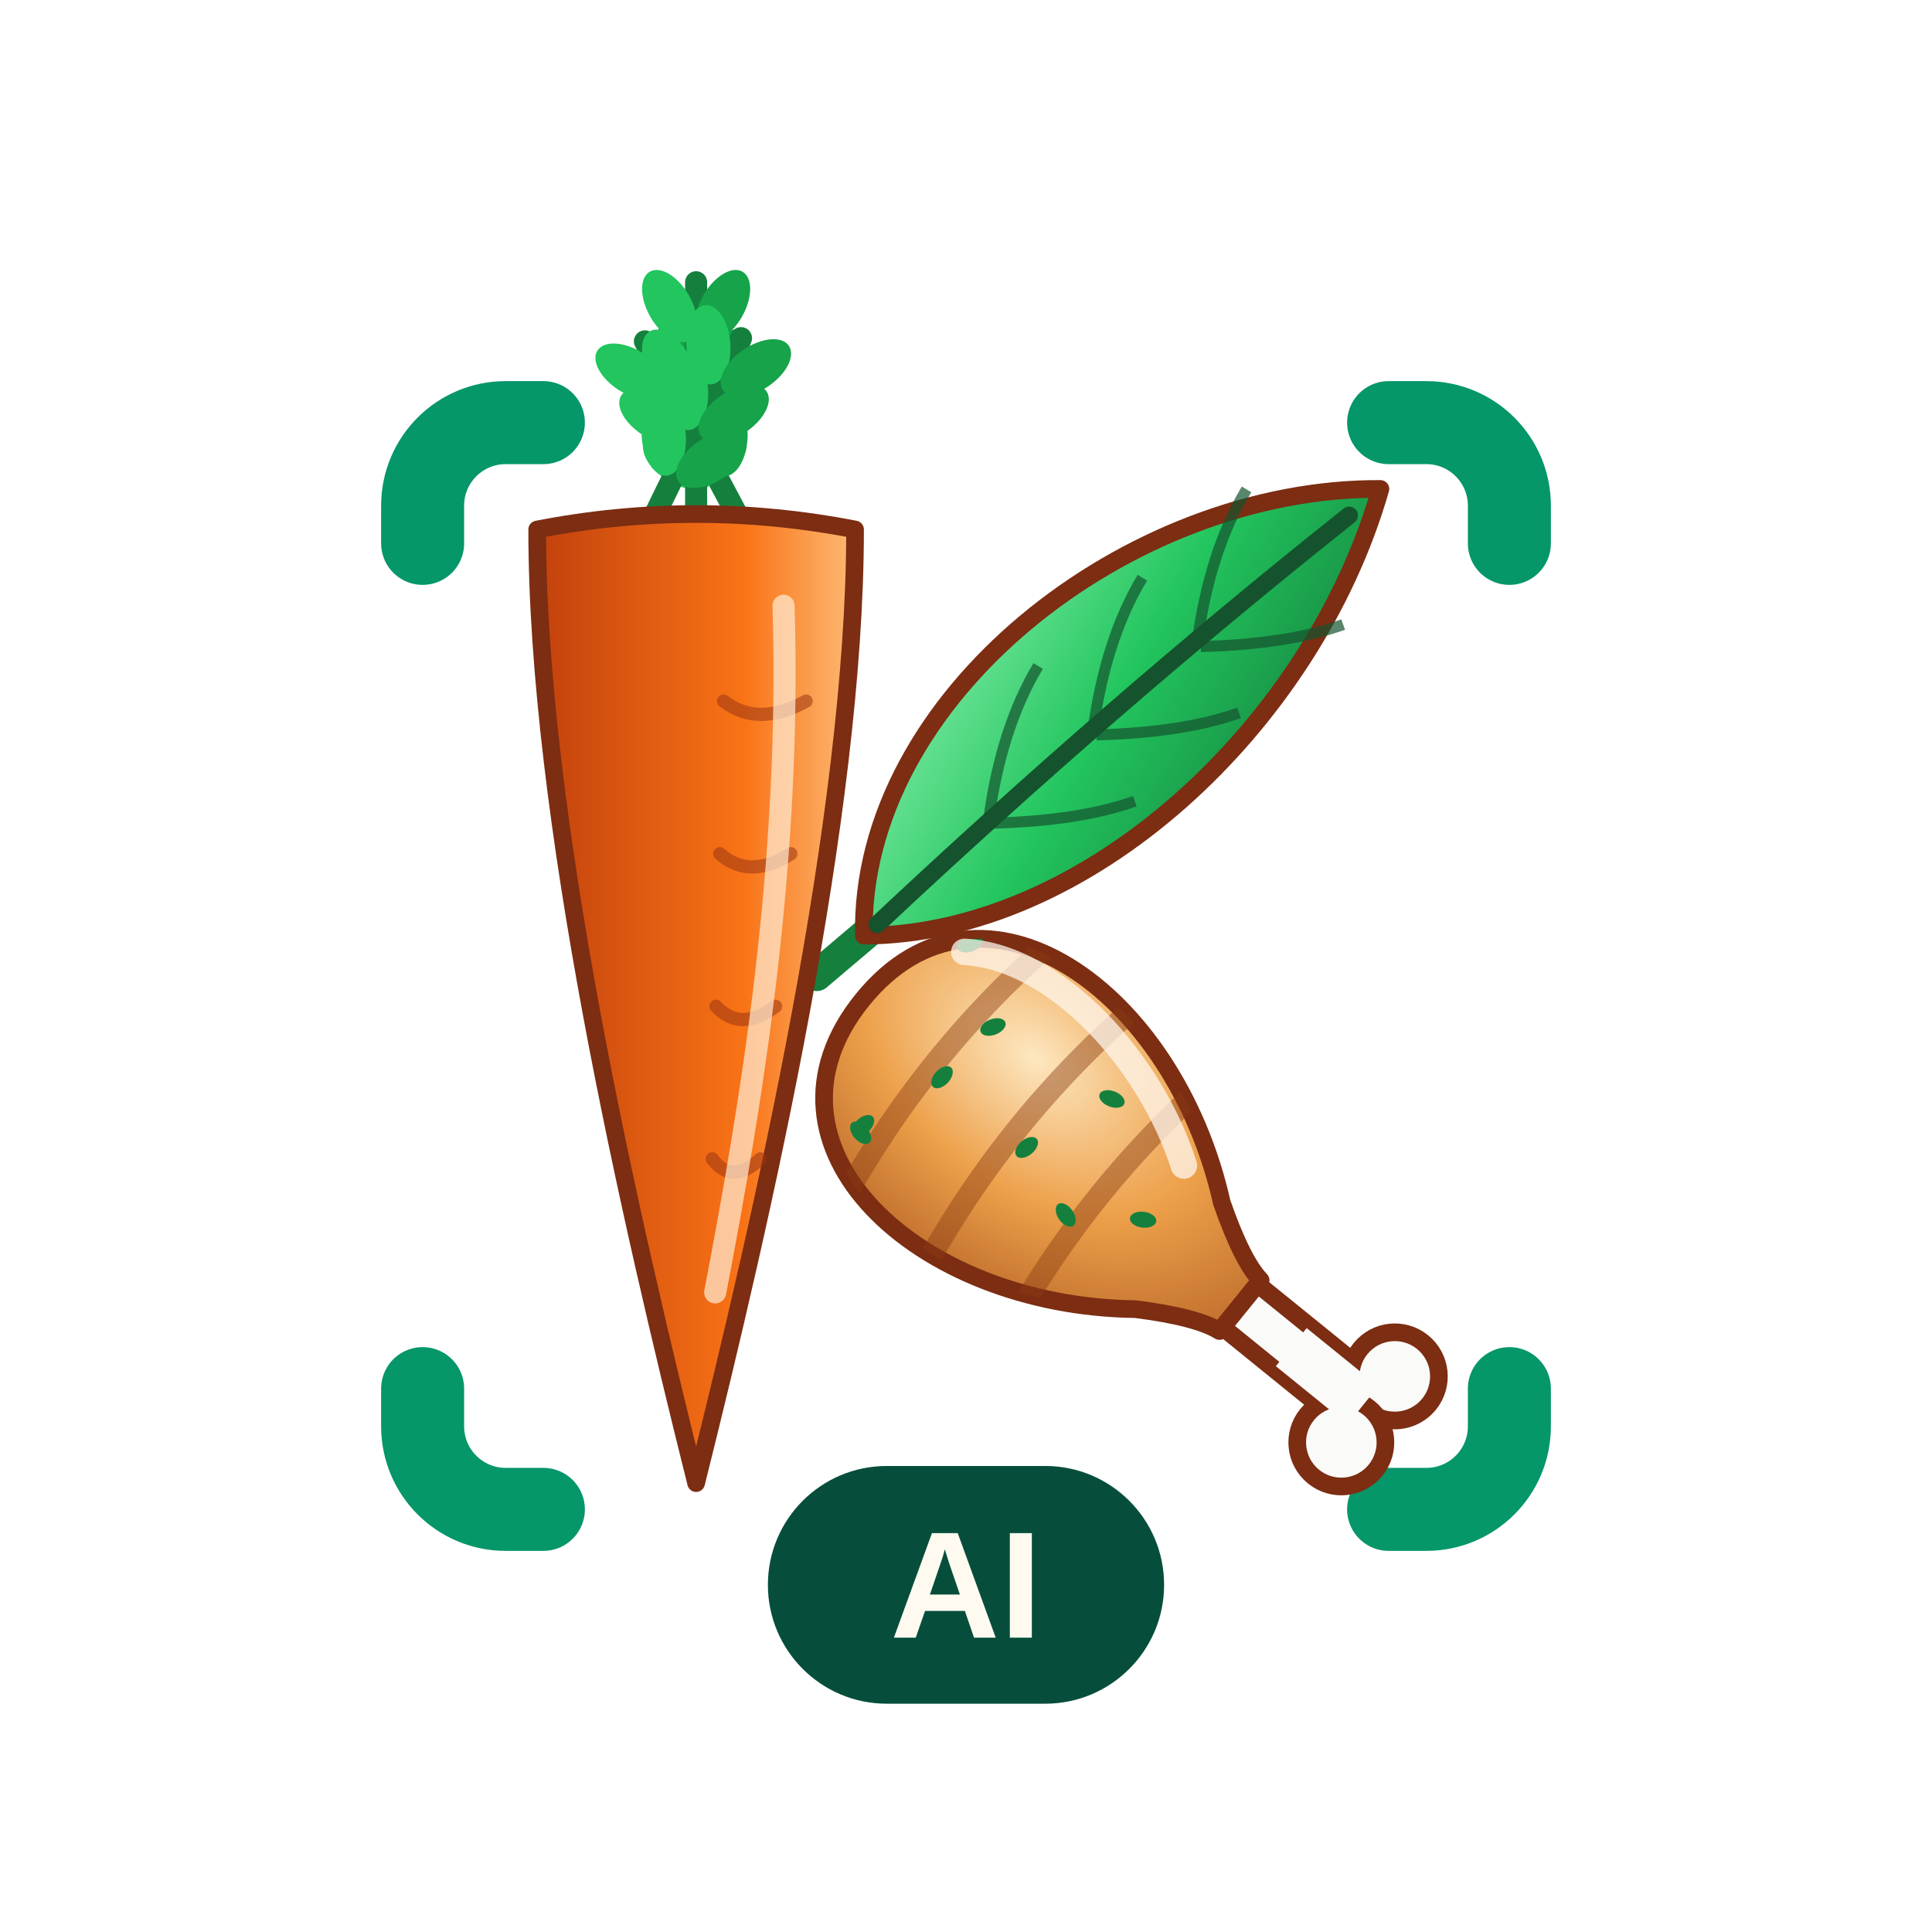
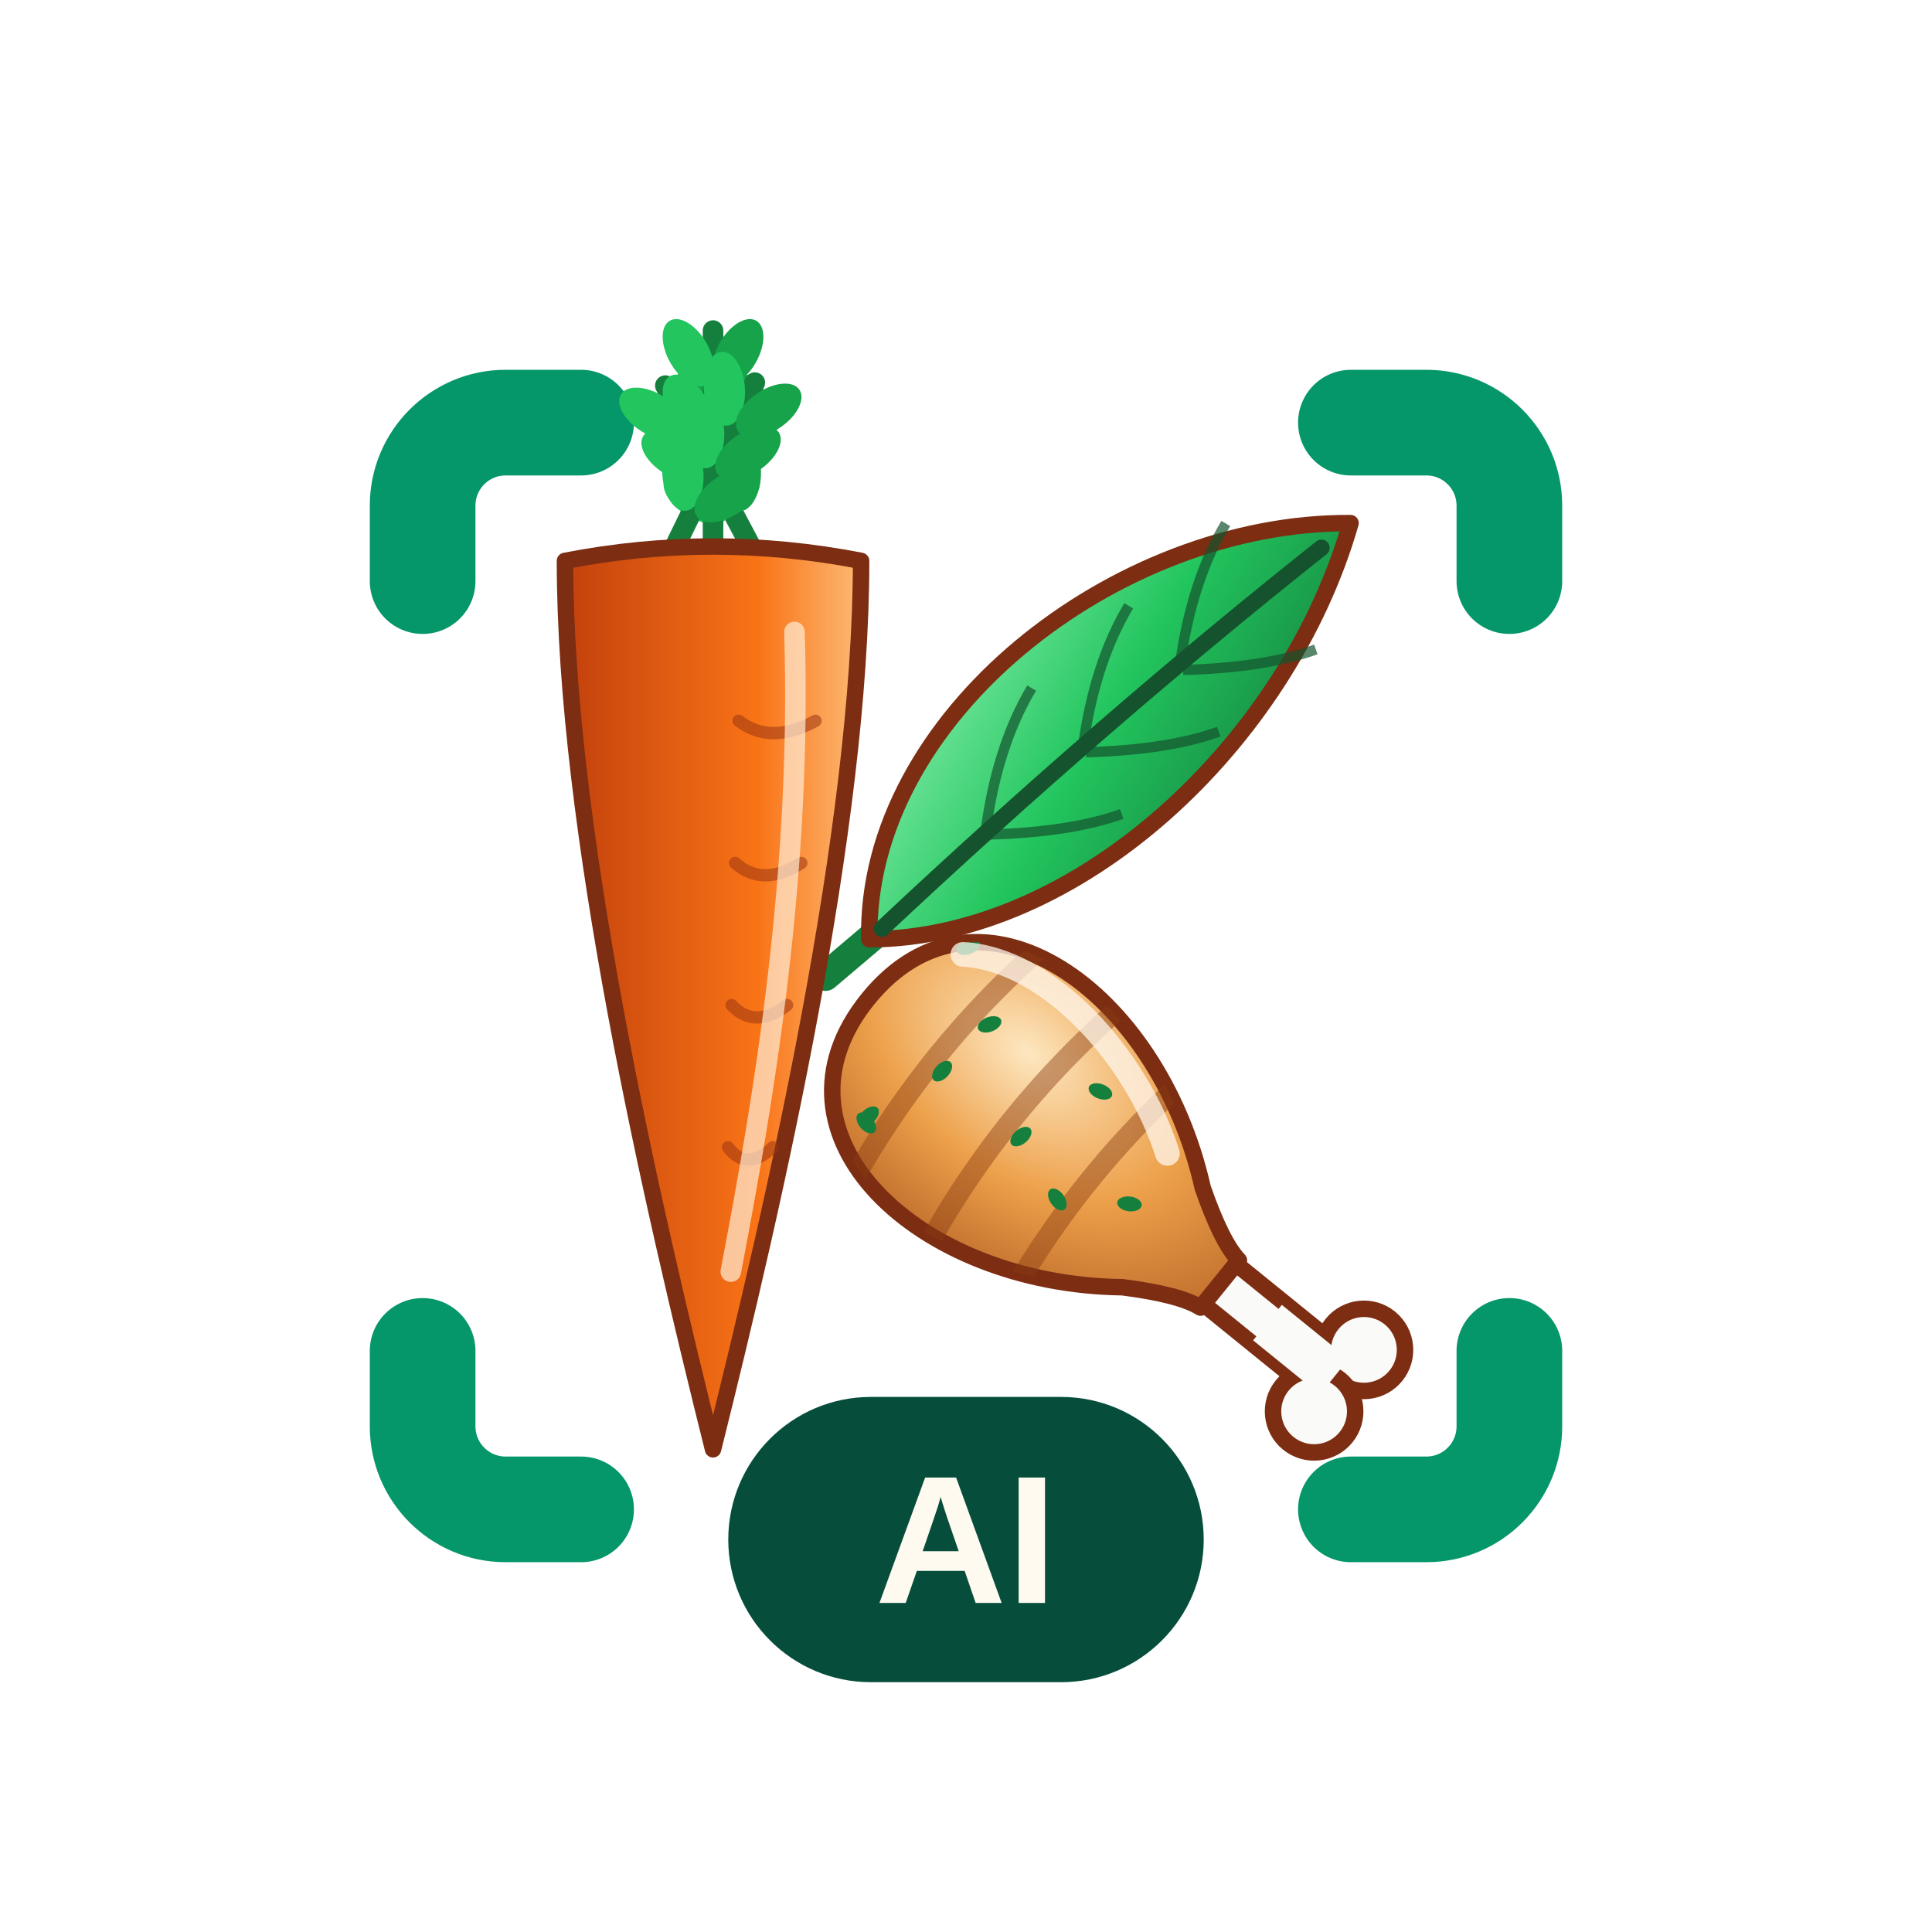
<svg xmlns="http://www.w3.org/2000/svg" viewBox="0 0 512 512">
  <defs>
    <linearGradient id="bg" x1="0" y1="0" x2="1" y2="1">
      <stop offset="0" stop-color="#fffaf0" />
      <stop offset="1" stop-color="#fde9cc" />
    </linearGradient>
  </defs>
  <rect width="512" height="512" fill="#ffffff" />
-   <g fill="none" stroke="#059669" stroke-width="22" stroke-linecap="round" stroke-linejoin="round">
-     <path d="M112 144v-10a22 22 0 0 1 22-22h10" />
-     <path d="M368 112h10a22 22 0 0 1 22 22v10" />
-     <path d="M400 368v10a22 22 0 0 1 -22 22h-10" />
-     <path d="M144 400h-10a22 22 0 0 1 -22-22v-10" />
+   <g fill="none" stroke="#059669" stroke-width="28" stroke-linecap="round" stroke-linejoin="round">
+     <path d="M112 154v-20a22 22 0 0 1 22-22h20" />
+     <path d="M358 112h20a22 22 0 0 1 22 22v20" />
+     <path d="M400 358v20a22 22 0 0 1 -22 22h-20" />
+     <path d="M154 400h-20a22 22 0 0 1 -22-22v-20" />
  </g>
-   <g transform="translate(250 262) scale(1.17) translate(-250 -262)">
+   <g transform="translate(250 262) scale(1.09) translate(-250 -262)">
    <g transform="translate(232 250) rotate(-40.28)">
      <defs>
        <linearGradient id="lg21" x1="0" y1="0" x2="1" y2="1">
          <stop offset="0" stop-color="#86efac" />
          <stop offset=".5" stop-color="#22c55e" />
          <stop offset="1" stop-color="#15803d" />
        </linearGradient>
      </defs>
      <path d="M-14 0 L4 0" stroke="#15803d" stroke-width="7" stroke-linecap="round" />
      <path d="M0 0 C34.028 -41.85 111.365 -38.75 154.674 -1.55 C108.272 29.45 38.668 32.55 0 0Z" fill="url(#lg21)" stroke="#7c2d12" stroke-width="4" stroke-linejoin="round" />
      <path d="M4 0 Q77.337 -3.72 145.393 -1.55" stroke="#14532d" stroke-width="4" stroke-linecap="round" fill="none" />
      <path d="M38.668 -1.86 q15.467 -13.95 30.935 -19.22" stroke="#14532d" stroke-width="2.5" fill="none" opacity=".7" />
      <path d="M38.668 -0.62 q15.467 12.4 27.841 17.05" stroke="#14532d" stroke-width="2.5" fill="none" opacity=".7" />
      <path d="M69.603 -1.86 q15.467 -13.95 30.935 -19.22" stroke="#14532d" stroke-width="2.5" fill="none" opacity=".7" />
      <path d="M69.603 -0.62 q15.467 12.4 27.841 17.05" stroke="#14532d" stroke-width="2.5" fill="none" opacity=".7" />
      <path d="M100.538 -1.86 q15.467 -13.95 30.935 -19.22" stroke="#14532d" stroke-width="2.5" fill="none" opacity=".7" />
      <path d="M100.538 -0.62 q15.467 12.4 27.841 17.05" stroke="#14532d" stroke-width="2.5" fill="none" opacity=".7" />
    </g>
    <g transform="translate(236 268) rotate(39.02)">
      <defs>
        <radialGradient id="dg22" cx=".35" cy=".3" r=".9">
          <stop offset="0" stop-color="#fde7c0" />
          <stop offset=".45" stop-color="#eda04a" />
          <stop offset="1" stop-color="#a8521c" />
        </radialGradient>
        <clipPath id="dc23">
          <path d="M-5.55 0 C-5.55 -42.55 47.778 -46.25 86.597 -15.54 Q98.541 -8.14 104.514 -7.4 L104.514 7.4 Q98.541 8.14 86.597 15.54 C47.778 46.25 -5.55 42.55 -5.55 0Z" />
        </clipPath>
      </defs>
      <rect x="92.569" y="-6.29" width="44.792" height="12.58" rx="6.29" fill="#fafaf9" stroke="#7c2d12" stroke-width="4" stroke-linejoin="round" />
      <circle cx="141.84" cy="-9.62" r="9.99" fill="#fafaf9" stroke="#7c2d12" stroke-width="4" stroke-linejoin="round" />
      <circle cx="141.84" cy="9.62" r="9.99" fill="#fafaf9" stroke="#7c2d12" stroke-width="4" stroke-linejoin="round" />
      <rect x="119.444" y="-5.55" width="20.903" height="11.1" fill="#fafaf9" />
      <path d="M-5.55 0 C-5.55 -42.55 47.778 -46.25 86.597 -15.54 Q98.541 -8.14 104.514 -7.4 L104.514 7.4 Q98.541 8.14 86.597 15.54 C47.778 46.25 -5.55 42.55 -5.55 0Z" fill="url(#dg22)" stroke="#7c2d12" stroke-width="4" stroke-linejoin="round" />
      <g clip-path="url(#dc23)">
        <path d="M20.903 -44.4 q-9.25 44.4 0 88.8" stroke="#8a3c12" stroke-width="5" stroke-linecap="round" fill="none" opacity=".45" />
        <path d="M44.792 -44.4 q-9.25 44.4 0 88.8" stroke="#8a3c12" stroke-width="5" stroke-linecap="round" fill="none" opacity=".45" />
        <path d="M68.68 -44.4 q-9.25 44.4 0 88.8" stroke="#8a3c12" stroke-width="5" stroke-linecap="round" fill="none" opacity=".45" />
        <ellipse cx="19.5" cy="2.3" rx="3" ry="1.8" fill="#15803d" transform="rotate(94 19.5 2.3)" />
        <ellipse cx="75.2" cy="-1.3" rx="3" ry="1.8" fill="#15803d" transform="rotate(148 75.2 -1.3)" />
        <ellipse cx="5.4" cy="-25.2" rx="3" ry="1.8" fill="#15803d" transform="rotate(120 5.4 -25.2)" />
        <ellipse cx="21.3" cy="-13.8" rx="3" ry="1.8" fill="#15803d" transform="rotate(120 21.3 -13.8)" />
        <ellipse cx="44.4" cy="2.6" rx="3" ry="1.8" fill="#15803d" transform="rotate(101 44.4 2.6)" />
        <ellipse cx="52.5" cy="-18.1" rx="3" ry="1.8" fill="#15803d" transform="rotate(162 52.5 -18.1)" />
        <ellipse cx="12.5" cy="22.1" rx="3" ry="1.8" fill="#15803d" transform="rotate(99 12.5 22.1)" />
        <ellipse cx="60.9" cy="8.9" rx="3" ry="1.8" fill="#15803d" transform="rotate(16 60.9 8.9)" />
        <ellipse cx="13.1" cy="23.7" rx="3" ry="1.8" fill="#15803d" transform="rotate(10 13.1 23.7)" />
      </g>
      <path d="M5.55 -22.94 C22.396 -35.15 53.75 -30.34 74.653 -16.65" stroke="#fff7ed" stroke-width="6" stroke-linecap="round" fill="none" opacity=".75" />
    </g>
    <g transform="translate(194 158) rotate(90.00)">
      <defs>
        <linearGradient id="cg24" x1="0" y1="0" x2="0" y2="1">
          <stop offset="0" stop-color="#fdba74" />
          <stop offset=".35" stop-color="#f97316" />
          <stop offset="1" stop-color="#c2410c" />
        </linearGradient>
      </defs>
      <g transform="translate(-2 -10) rotate(152)">
        <path d="M0 0 L46 0" stroke="#15803d" stroke-width="5" stroke-linecap="round" />
        <ellipse cx="18.4" cy="-6" rx="9" ry="5" fill="#22c55e" transform="rotate(-30 18.4 -6)" />
        <ellipse cx="18.4" cy="6" rx="9" ry="5" fill="#16a34a" transform="rotate(30 18.4 6)" />
        <ellipse cx="29.9" cy="-6" rx="9" ry="5" fill="#22c55e" transform="rotate(-30 29.9 -6)" />
        <ellipse cx="29.9" cy="6" rx="9" ry="5" fill="#16a34a" transform="rotate(30 29.9 6)" />
        <ellipse cx="41.4" cy="-6" rx="9" ry="5" fill="#22c55e" transform="rotate(-30 41.4 -6)" />
        <ellipse cx="41.4" cy="6" rx="9" ry="5" fill="#16a34a" transform="rotate(30 41.4 6)" />
      </g>
      <g transform="translate(-2 0) rotate(180)">
        <path d="M0 0 L54 0" stroke="#15803d" stroke-width="5" stroke-linecap="round" />
        <ellipse cx="21.6" cy="-6" rx="9" ry="5" fill="#22c55e" transform="rotate(-30 21.6 -6)" />
        <ellipse cx="21.6" cy="6" rx="9" ry="5" fill="#16a34a" transform="rotate(30 21.6 6)" />
        <ellipse cx="35.1" cy="-6" rx="9" ry="5" fill="#22c55e" transform="rotate(-30 35.1 -6)" />
        <ellipse cx="35.1" cy="6" rx="9" ry="5" fill="#16a34a" transform="rotate(30 35.1 6)" />
        <ellipse cx="48.6" cy="-6" rx="9" ry="5" fill="#22c55e" transform="rotate(-30 48.6 -6)" />
        <ellipse cx="48.6" cy="6" rx="9" ry="5" fill="#16a34a" transform="rotate(30 48.6 6)" />
      </g>
      <g transform="translate(-2 10) rotate(206)">
        <path d="M0 0 L46 0" stroke="#15803d" stroke-width="5" stroke-linecap="round" />
        <ellipse cx="18.4" cy="-6" rx="9" ry="5" fill="#22c55e" transform="rotate(-30 18.4 -6)" />
        <ellipse cx="18.4" cy="6" rx="9" ry="5" fill="#16a34a" transform="rotate(30 18.4 6)" />
        <ellipse cx="29.9" cy="-6" rx="9" ry="5" fill="#22c55e" transform="rotate(-30 29.9 -6)" />
        <ellipse cx="29.9" cy="6" rx="9" ry="5" fill="#16a34a" transform="rotate(30 29.9 6)" />
        <ellipse cx="41.4" cy="-6" rx="9" ry="5" fill="#22c55e" transform="rotate(-30 41.4 -6)" />
        <ellipse cx="41.4" cy="6" rx="9" ry="5" fill="#16a34a" transform="rotate(30 41.4 6)" />
      </g>
      <path d="M0 -36.0 C64.8 -36.0 155.52 -15.12 216.0 0 C155.52 15.12 64.8 36.0 0 36.0 Q-7 0 0 -36.0Z" fill="url(#cg24)" stroke="#7c2d12" stroke-width="4" stroke-linejoin="round" />
      <path d="M38.88 -24.912 q6 10.899 0 18.684" stroke="#9a3412" stroke-width="3" stroke-linecap="round" fill="none" opacity=".55" />
      <path d="M73.44 -21.456 q6 9.387 0 16.092" stroke="#9a3412" stroke-width="3" stroke-linecap="round" fill="none" opacity=".55" />
      <path d="M108.0 -18.0 q6 7.875 0 13.5" stroke="#9a3412" stroke-width="3" stroke-linecap="round" fill="none" opacity=".55" />
      <path d="M142.56 -14.544 q6 6.363 0 10.908" stroke="#9a3412" stroke-width="3" stroke-linecap="round" fill="none" opacity=".55" />
      <path d="M17.28 -19.8 C75.6 -21.6 129.6 -12.6 172.8 -4.32" stroke="#ffedd5" stroke-width="5" stroke-linecap="round" fill="none" opacity=".7" />
    </g>
  </g>
-   <g transform="translate(256 420) scale(1.75)">
+   <g transform="translate(256 408) scale(2.1)">
    <rect x="-30" y="-18" width="60" height="36" rx="18" fill="#064e3b" />
    <text x="0" y="8" text-anchor="middle" font-family="Arial,Helvetica,sans-serif" font-weight="800" font-size="23" fill="#fffaf0">AI</text>
  </g>
</svg>
